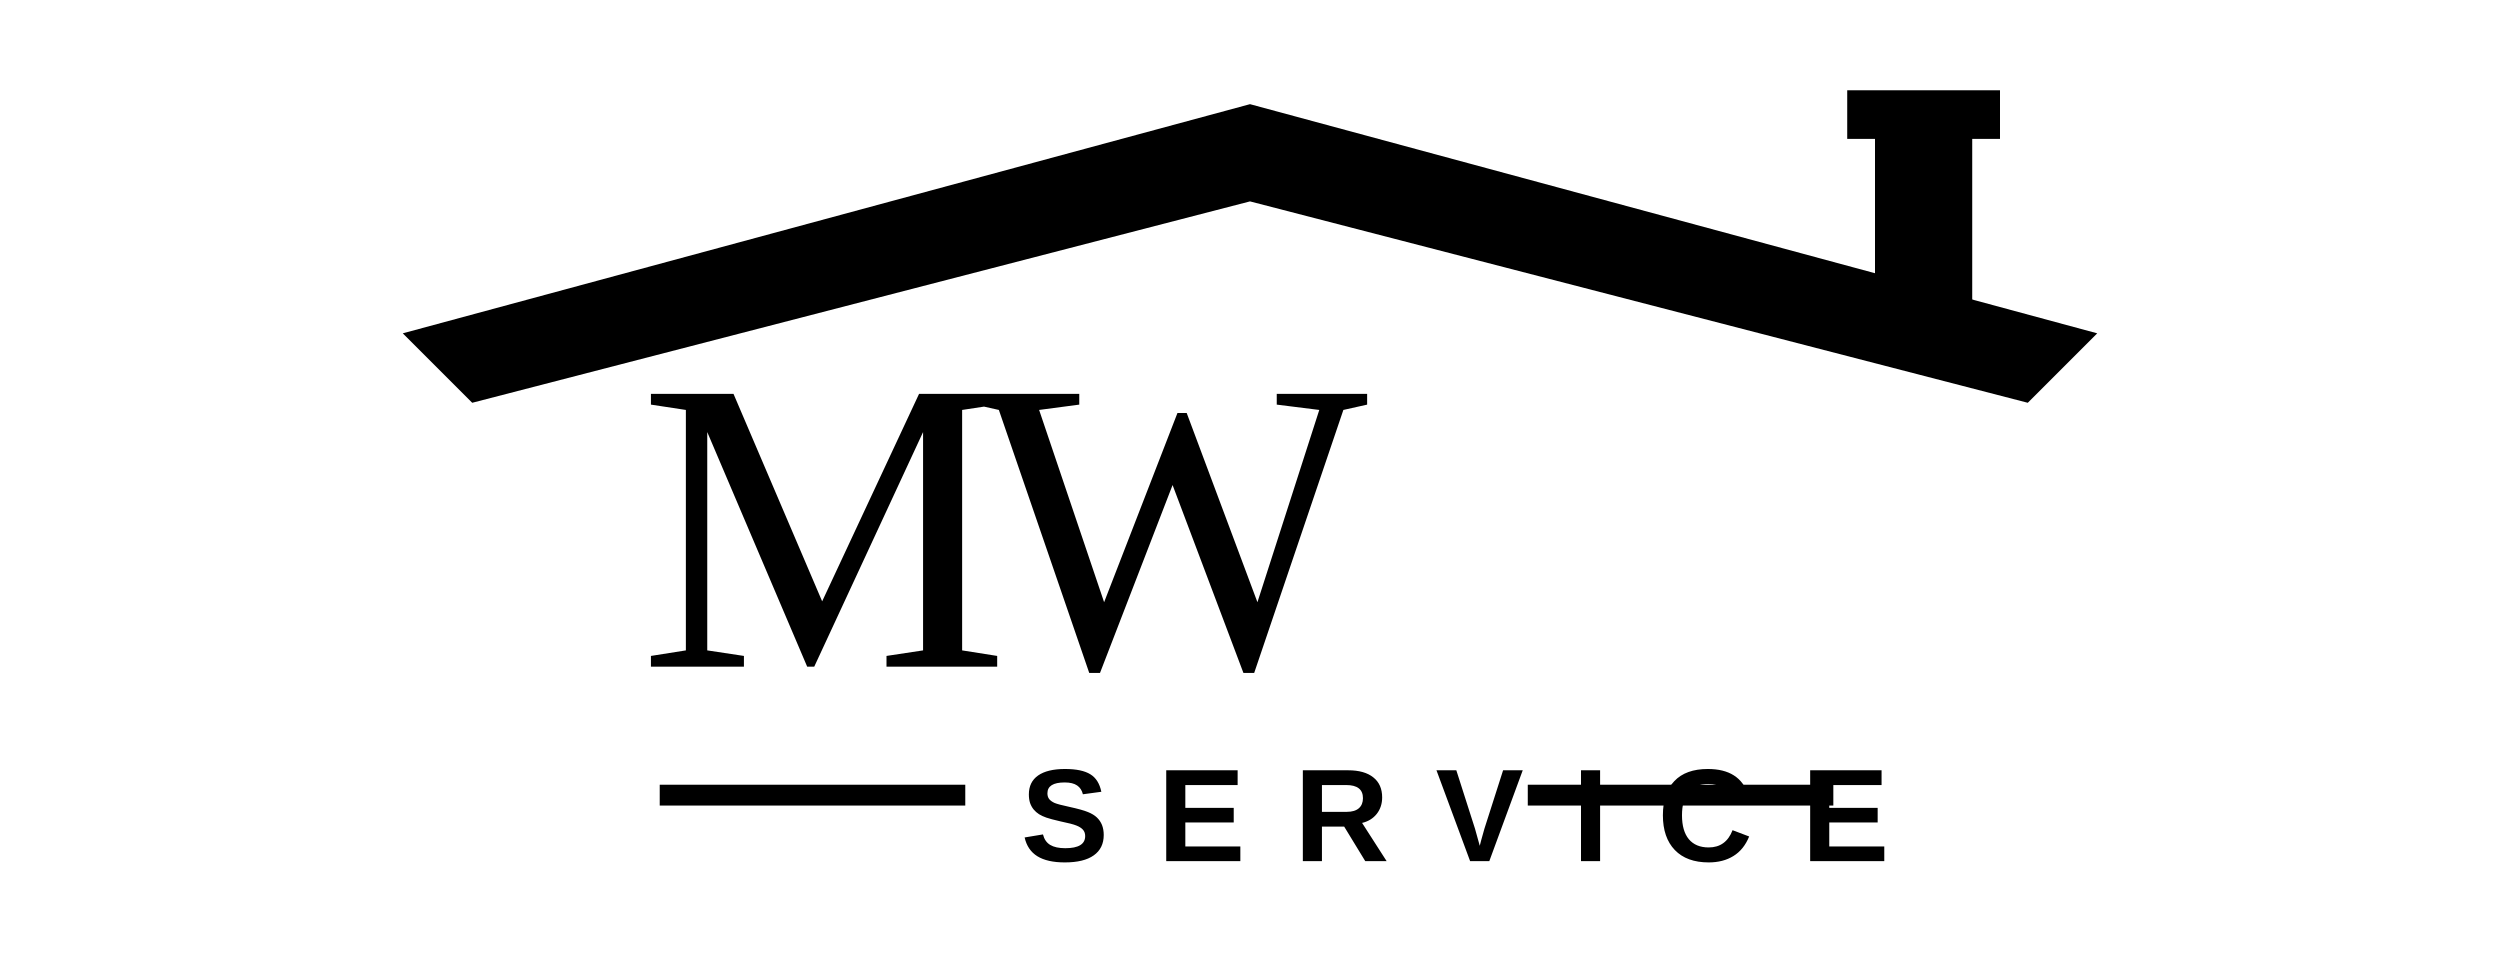
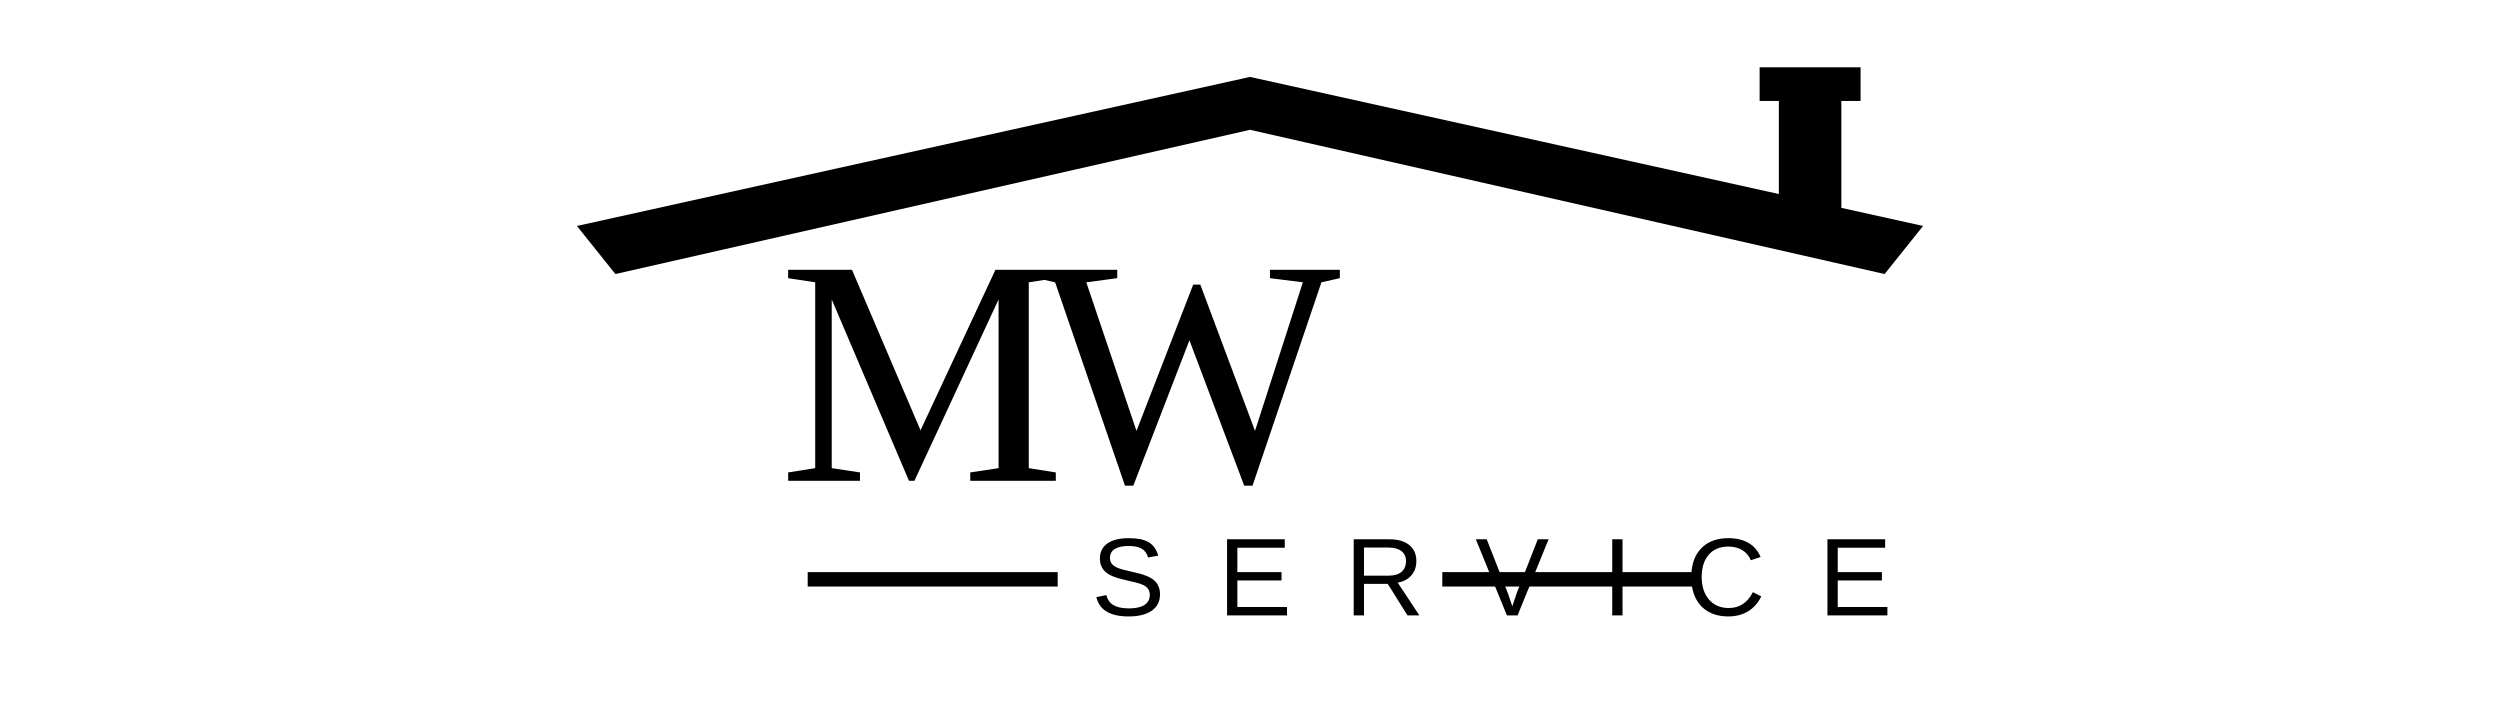
- <svg xmlns="http://www.w3.org/2000/svg" width="360" height="140" viewBox="0 0 360 140" fill="none" role="img" aria-label="MW Service">
+ <svg xmlns="http://www.w3.org/2000/svg" width="520" height="150" viewBox="0 0 520 150" fill="none" role="img" aria-label="MW Service">
  <g fill="#000000">
-     <path d="M58 48 L180 15 L302 48 L292 58 L180 29 L68 58 Z" />
-     <rect x="270" y="18" width="14" height="31" />
-     <rect x="266" y="13" width="22" height="7" />
-     <text x="92" y="96" font-family="Georgia, 'Times New Roman', serif" font-size="60" font-weight="400" letter-spacing="-5">MW</text>
-     <rect x="95" y="113" width="44" height="3" />
-     <rect x="220" y="113" width="44" height="3" />
-     <text x="147" y="124" font-family="Arial, Helvetica, sans-serif" font-size="19" font-weight="700" letter-spacing="7">SERVICE</text>
+     <path d="M120 47 L260 16 L400 47 L392 57 L260 27 L128 57 Z" />
+     <rect x="370" y="19" width="13" height="30" />
+     <rect x="366" y="14" width="21" height="7" />
+     <text x="162" y="100" font-family="Georgia, 'Times New Roman', serif" font-size="67" font-weight="400" letter-spacing="-6">MW</text>
+     <rect x="168" y="119" width="52" height="3" />
+     <rect x="300" y="119" width="52" height="3" />
+     <text x="227" y="128" font-family="Arial, Helvetica, sans-serif" font-size="23" font-weight="400" letter-spacing="11">SERVICE</text>
  </g>
</svg>
